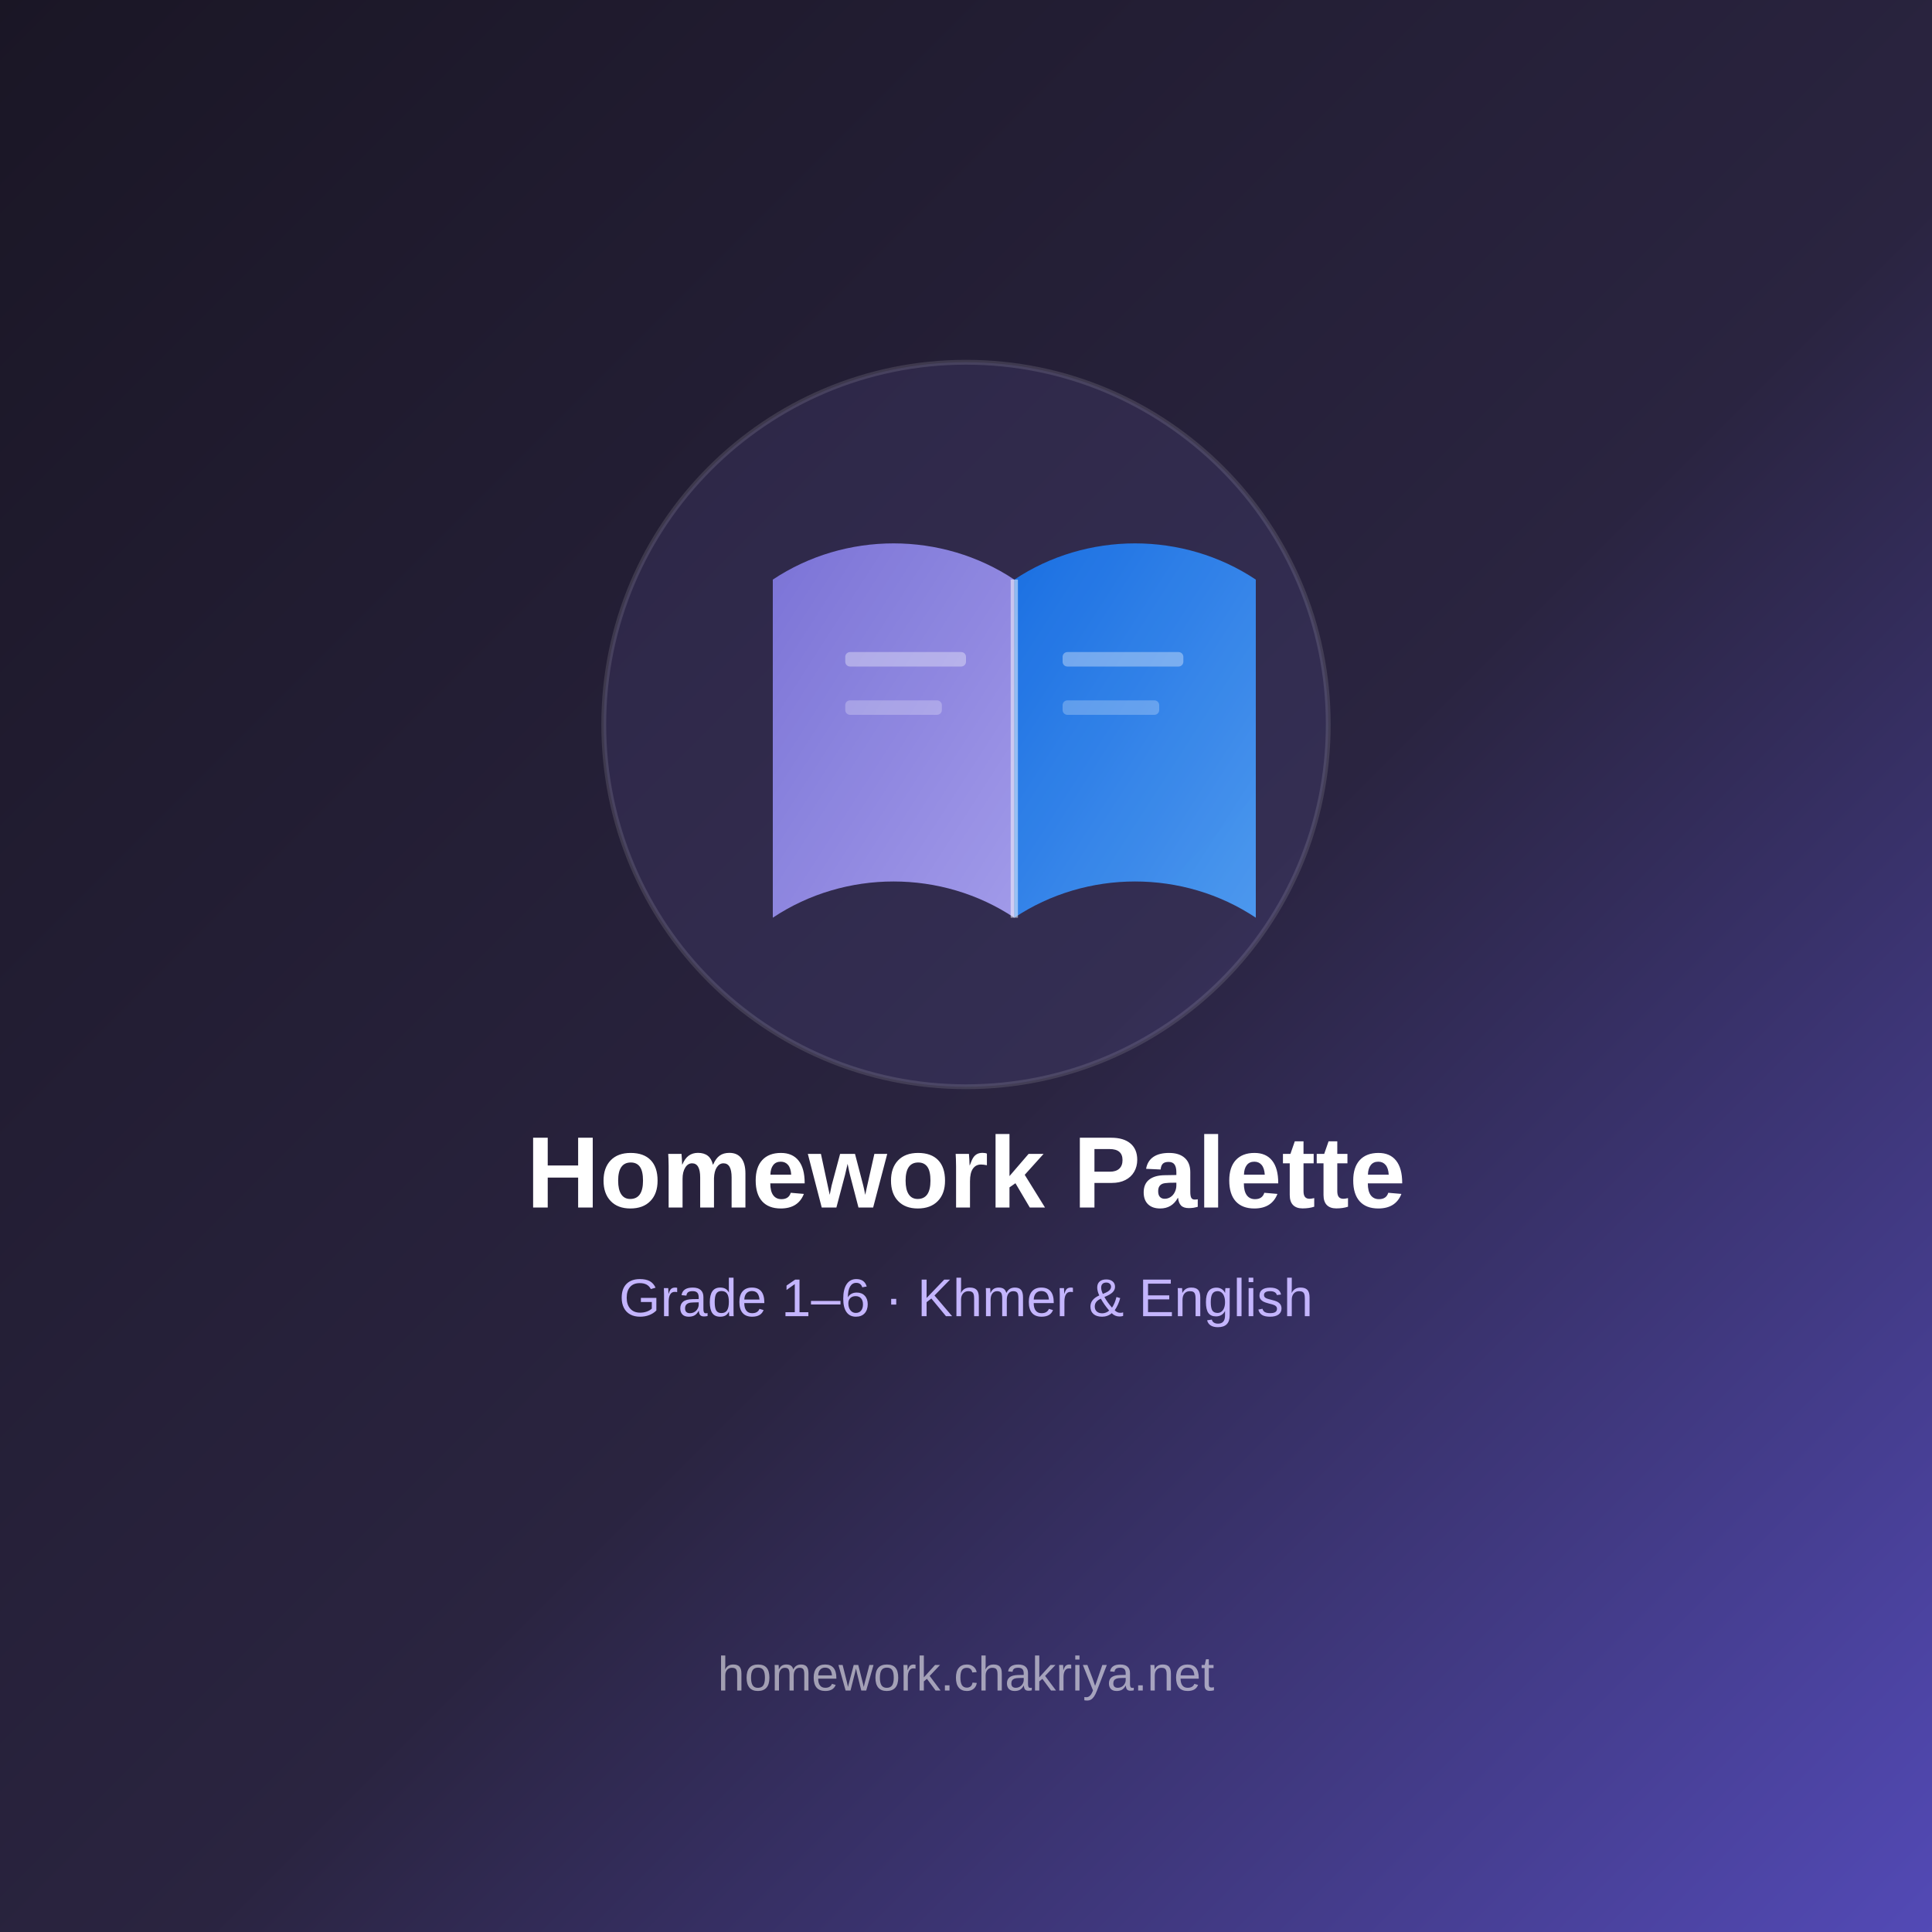
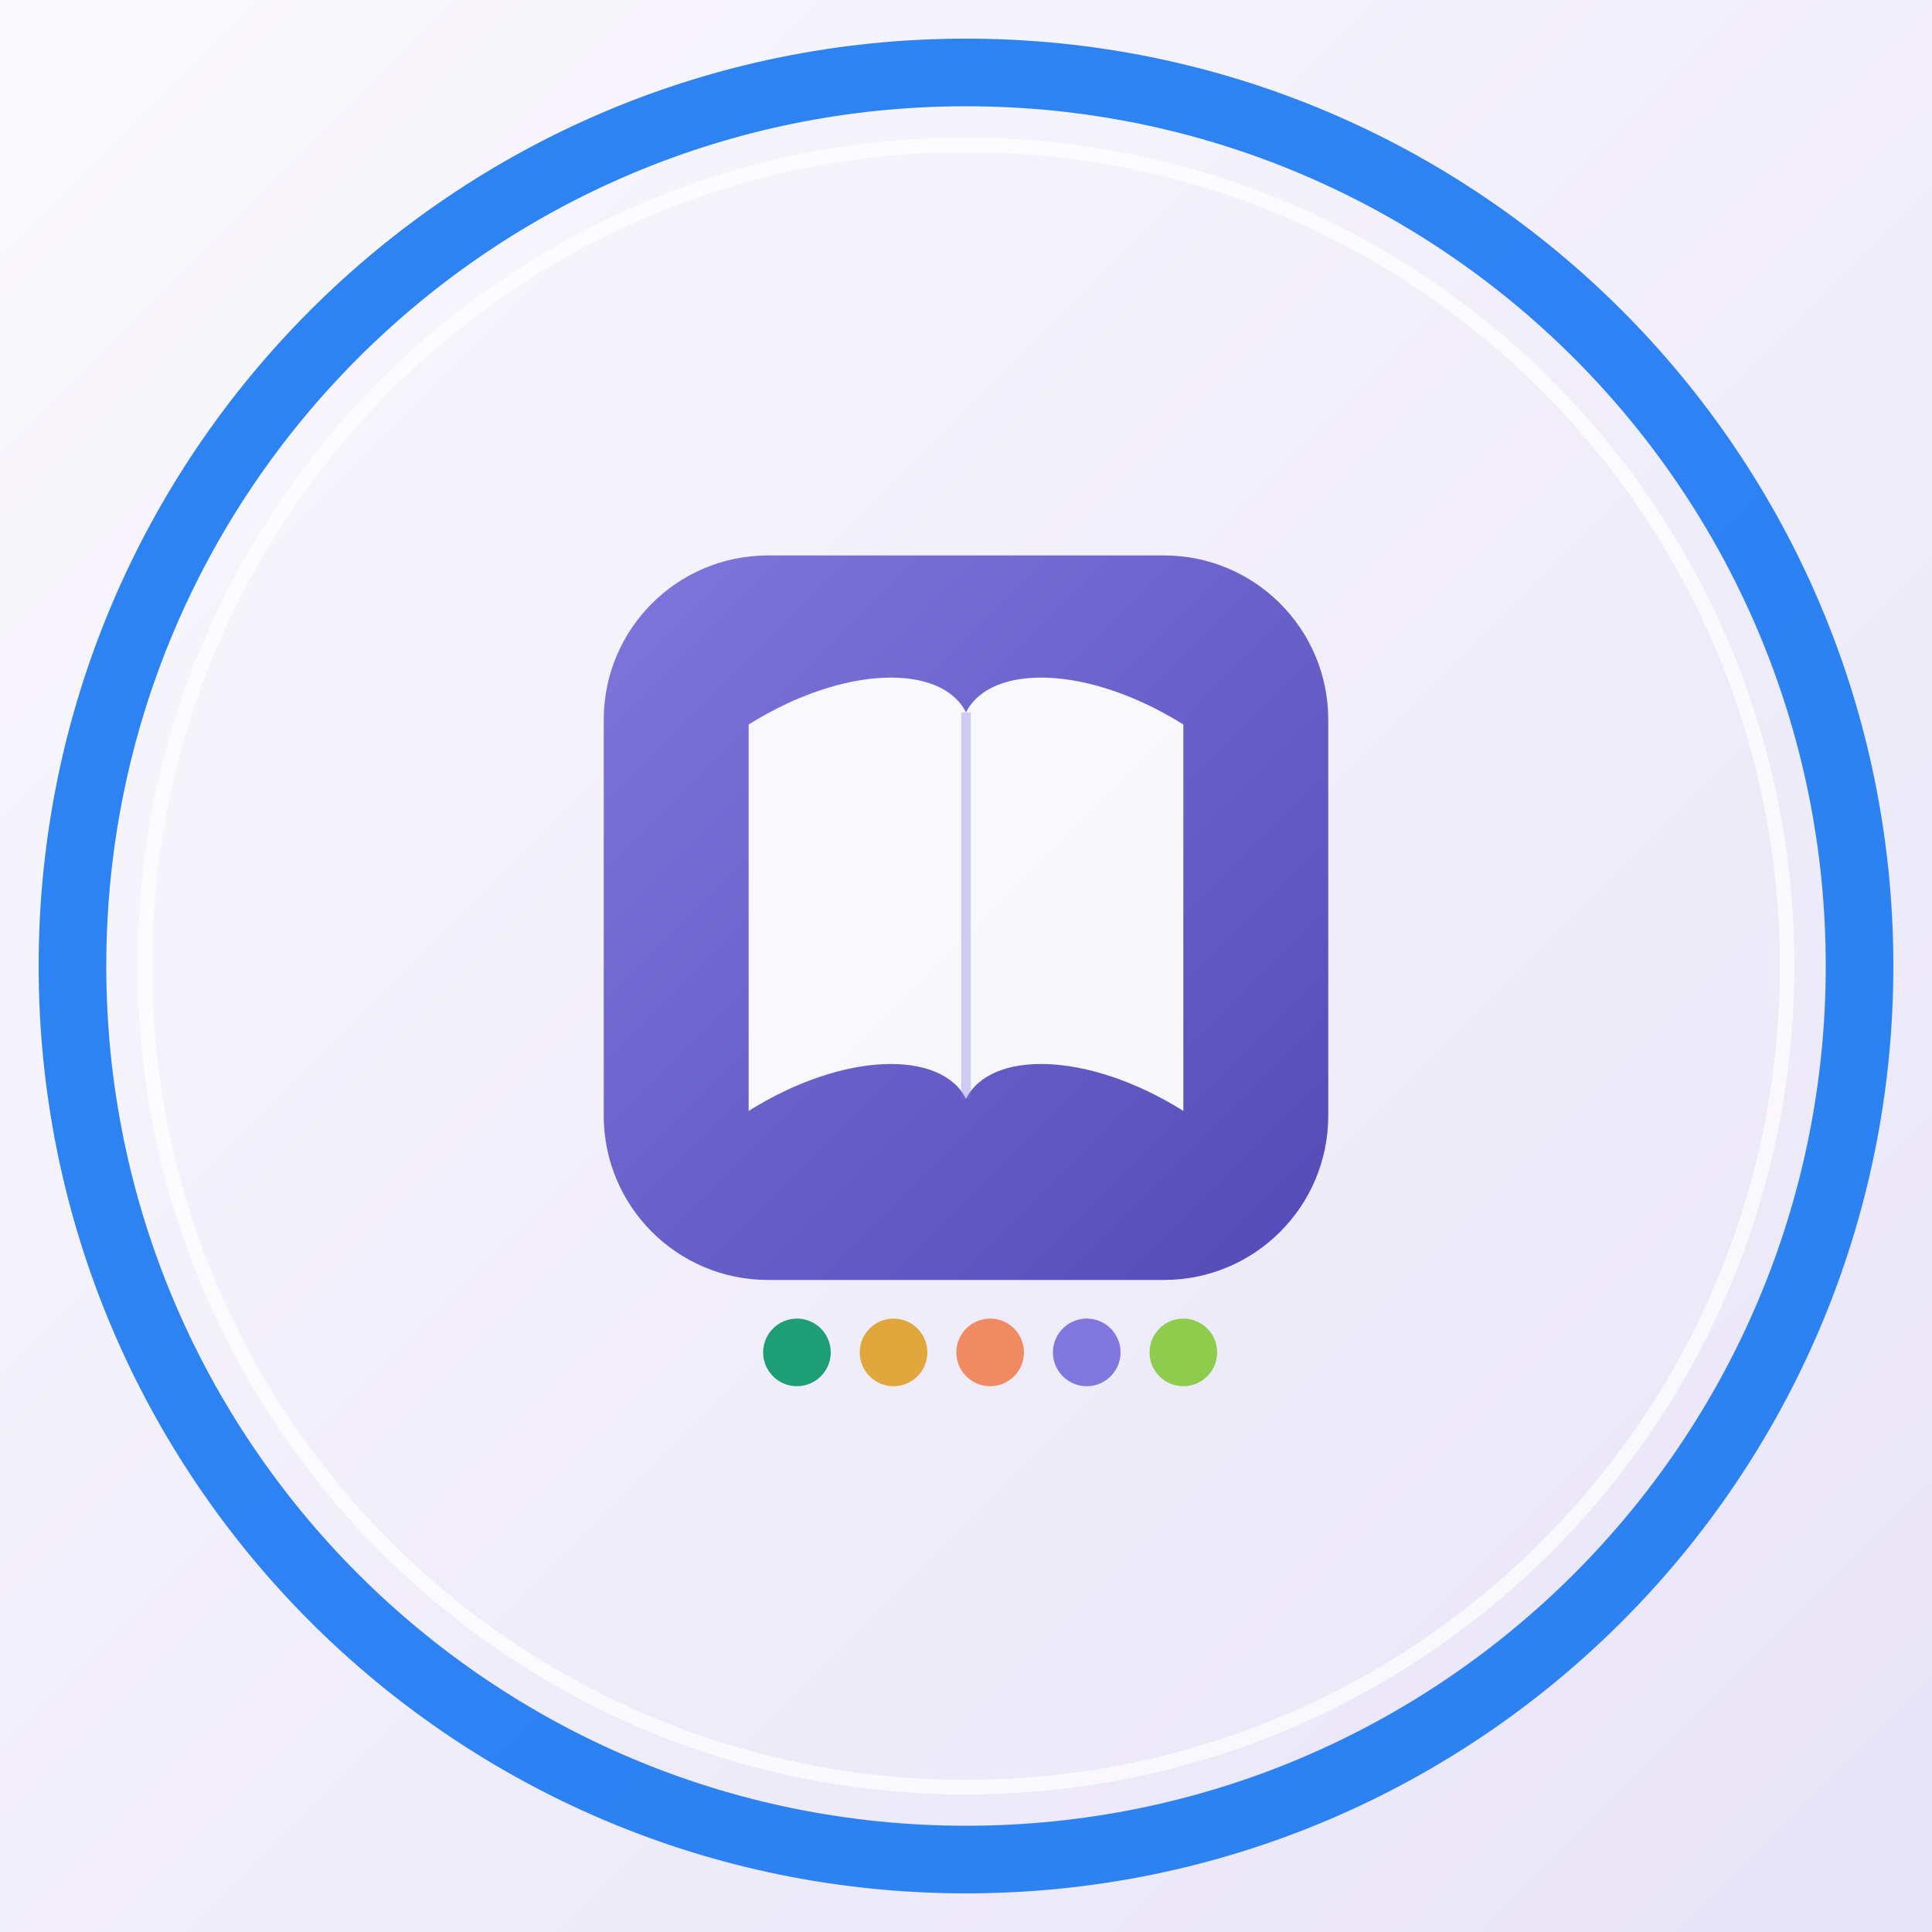
<svg xmlns="http://www.w3.org/2000/svg" width="800" height="800" viewBox="0 0 800 800">
  <defs>
    <linearGradient id="bg" x1="0%" y1="0%" x2="100%" y2="100%">
-       <stop offset="0%" style="stop-color:#1a1625" />
-       <stop offset="55%" style="stop-color:#2a2440" />
-       <stop offset="100%" style="stop-color:#534ab7" />
+       <stop offset="0%" stop-color="#faf9fc" />
+       <stop offset="100%" stop-color="#e8e4f8" />
    </linearGradient>
-     <linearGradient id="accent" x1="0%" y1="0%" x2="100%" y2="100%">
-       <stop offset="0%" style="stop-color:#1877f2" />
-       <stop offset="100%" style="stop-color:#4fa3ff" />
-     </linearGradient>
-     <linearGradient id="book" x1="0%" y1="0%" x2="100%" y2="100%">
-       <stop offset="0%" style="stop-color:#7f77dd" />
-       <stop offset="100%" style="stop-color:#a79ff0" />
+     <linearGradient id="tile" x1="0%" y1="0%" x2="100%" y2="100%">
+       <stop offset="0%" stop-color="#7f77dd" />
+       <stop offset="100%" stop-color="#534ab7" />
    </linearGradient>
  </defs>
  <rect width="800" height="800" fill="url(#bg)" />
-   <circle cx="400" cy="300" r="150" fill="rgba(127,119,221,0.12)" stroke="rgba(255,255,255,0.12)" stroke-width="2" />
-   <g transform="translate(280,200)">
-     <path d="M40,40 C70,20 110,20 140,40 L140,180 C110,160 70,160 40,180 Z" fill="url(#book)" opacity="0.95" />
-     <path d="M140,40 C170,20 210,20 240,40 L240,180 C210,160 170,160 140,180 Z" fill="url(#accent)" opacity="0.9" />
-     <path d="M140,40 L140,180" stroke="rgba(255,255,255,0.5)" stroke-width="3" />
-     <rect x="70" y="70" width="50" height="6" rx="2" fill="rgba(255,255,255,0.35)" />
-     <rect x="70" y="90" width="40" height="6" rx="2" fill="rgba(255,255,255,0.25)" />
-     <rect x="160" y="70" width="50" height="6" rx="2" fill="rgba(255,255,255,0.35)" />
-     <rect x="160" y="90" width="40" height="6" rx="2" fill="rgba(255,255,255,0.25)" />
-   </g>
-   <text x="400" y="500" text-anchor="middle" font-family="'Segoe UI', Arial, sans-serif" font-size="42" font-weight="800" fill="white">Homework Palette</text>
-   <text x="400" y="545" text-anchor="middle" font-family="'Segoe UI', Arial, sans-serif" font-size="22" font-weight="500" fill="#c4b5fd">Grade 1–6 · Khmer &amp; English</text>
-   <text x="400" y="700" text-anchor="middle" font-family="'Segoe UI', Arial, sans-serif" font-size="20" fill="rgba(255,255,255,0.55)">homework.chakriya.net</text>
+   <circle cx="400" cy="400" r="370" fill="none" stroke="#1877f2" stroke-width="28" opacity="0.9" />
+   <circle cx="400" cy="400" r="340" fill="none" stroke="#fff" stroke-width="6" opacity="0.7" />
+   <rect x="250" y="230" width="300" height="300" rx="68" fill="url(#tile)" />
+   <path d="M310,300 C350,275 390,275 400,295 C410,275 450,275 490,300 L490,460 C450,435 410,435 400,455 C390,435 350,435 310,460 Z" fill="#fff" opacity="0.95" />
+   <path d="M400,295 L400,455" stroke="#7f77dd" stroke-width="4" opacity="0.35" />
+   <circle cx="330" cy="560" r="14" fill="#1d9e75" />
+   <circle cx="370" cy="560" r="14" fill="#e0a73c" />
+   <circle cx="410" cy="560" r="14" fill="#f08a62" />
+   <circle cx="450" cy="560" r="14" fill="#7f77dd" />
+   <circle cx="490" cy="560" r="14" fill="#8fcc4e" />
</svg>
